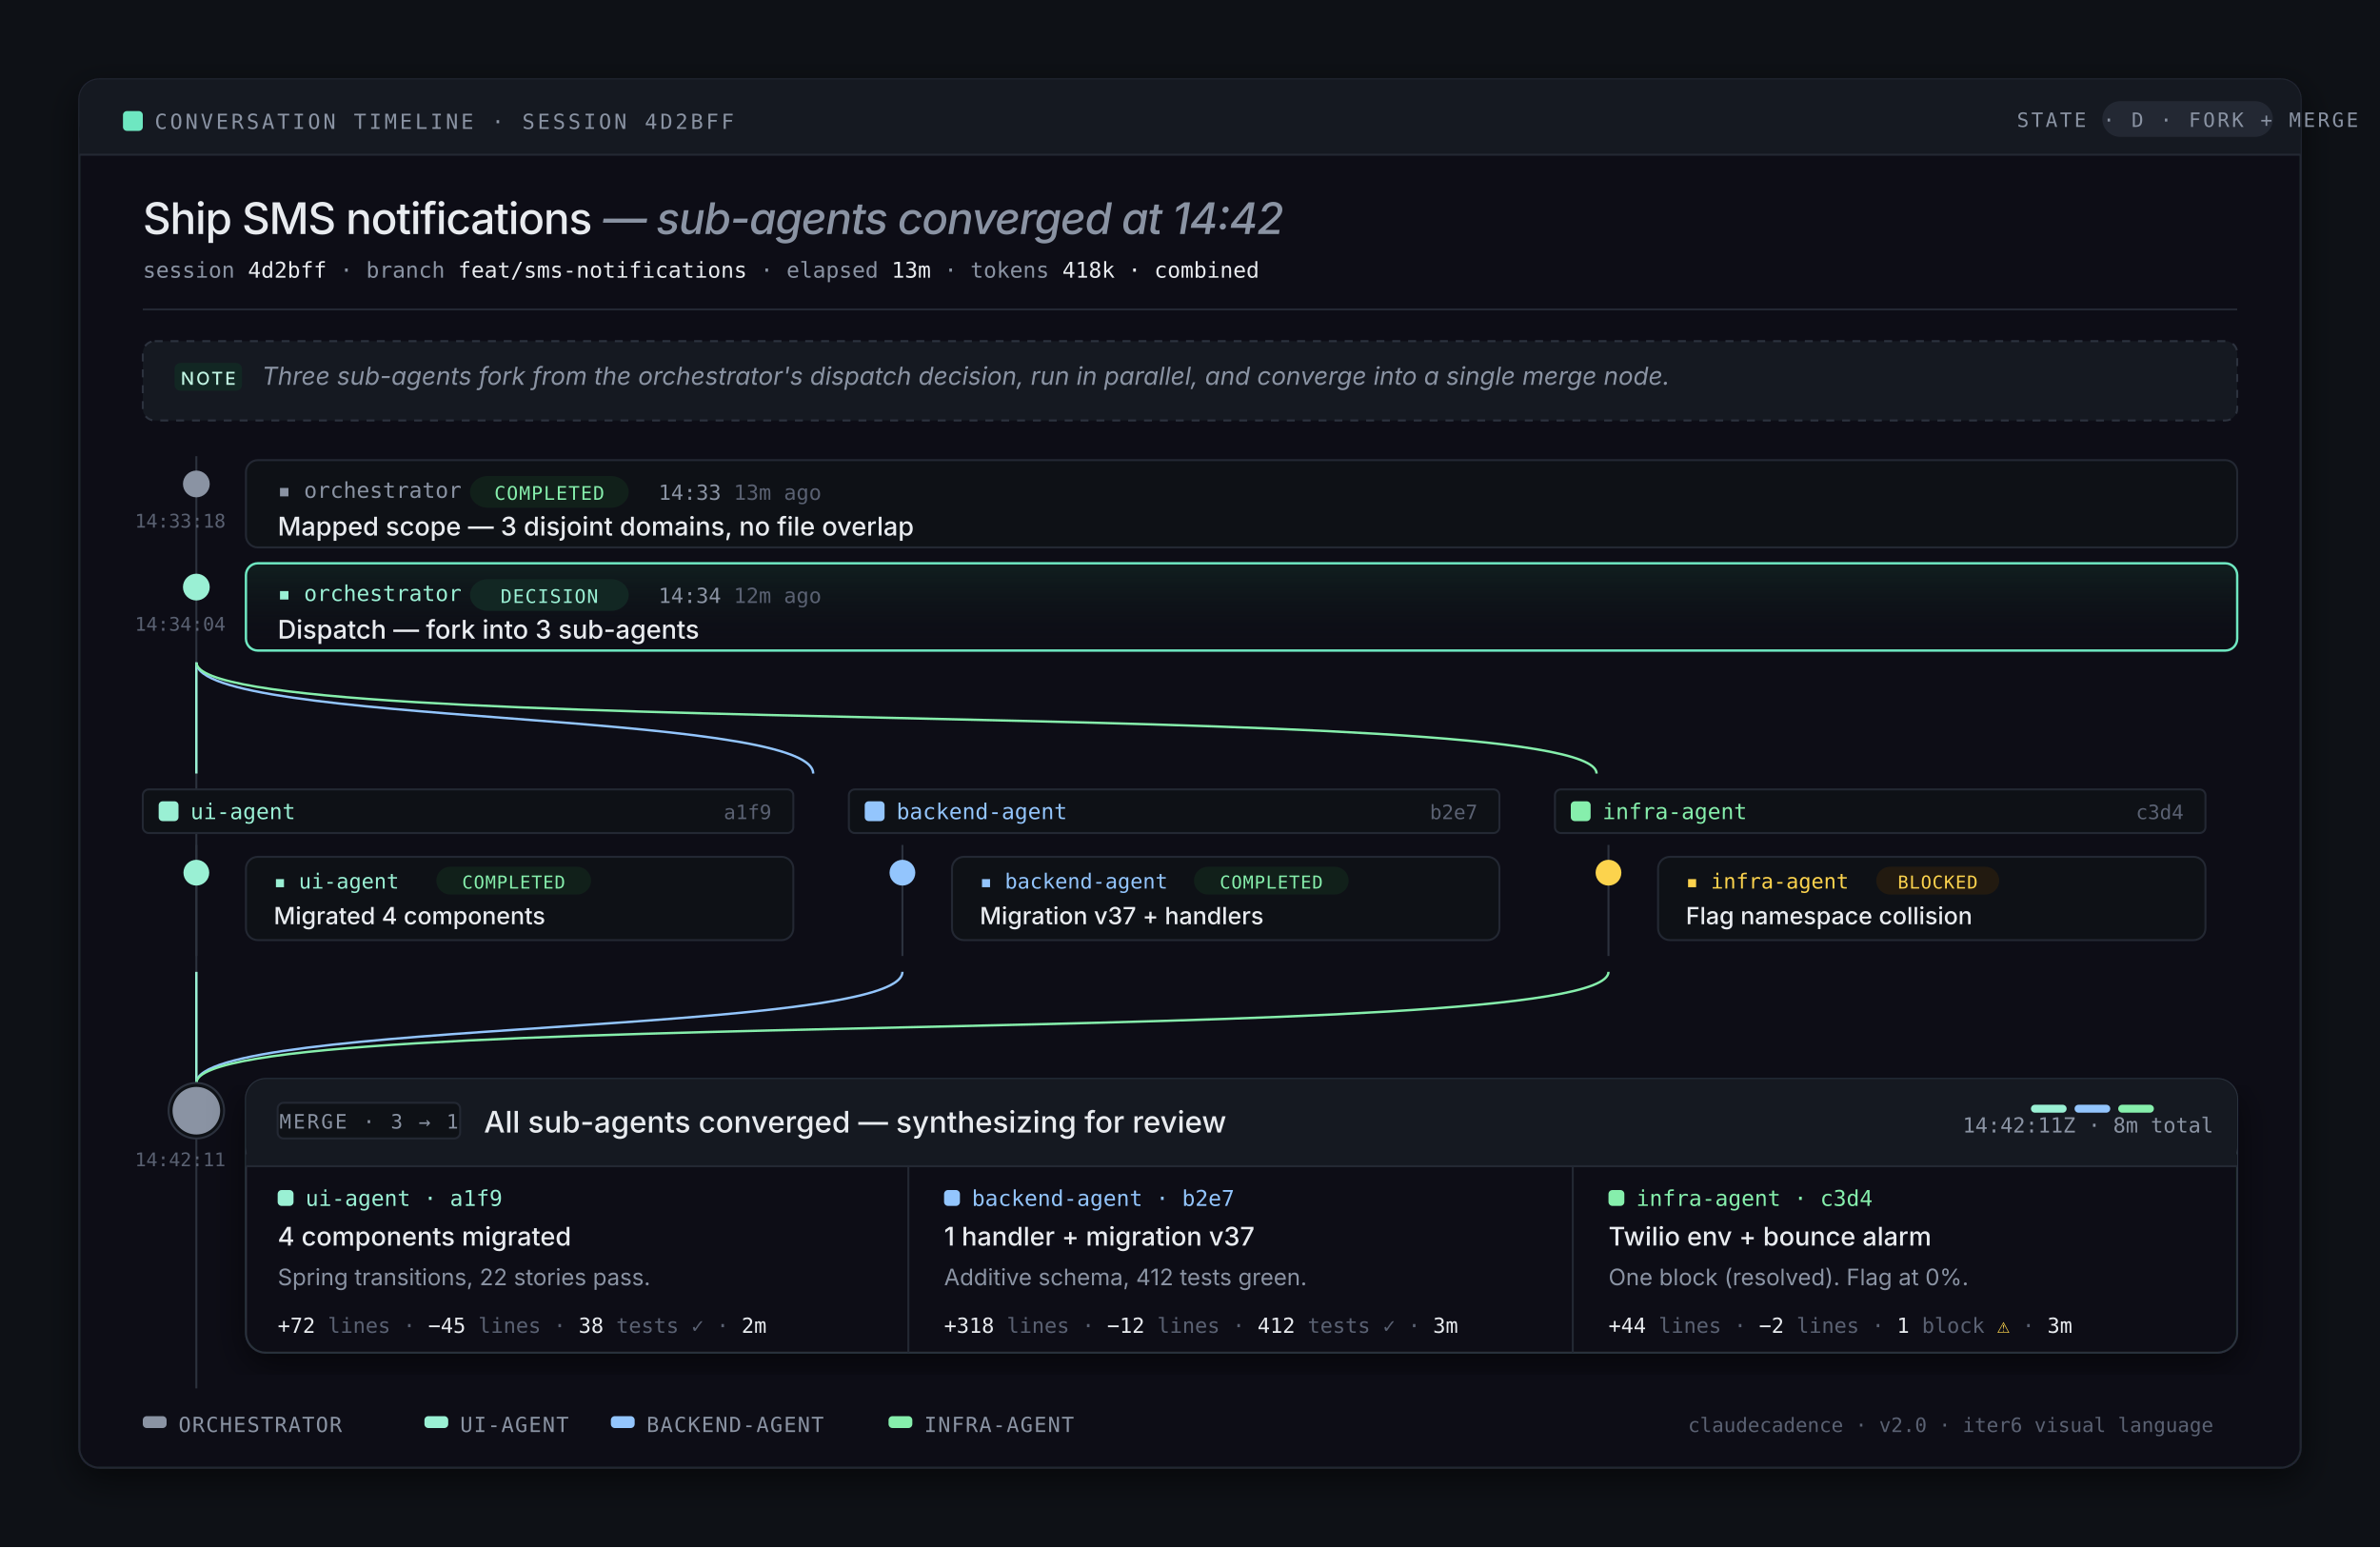
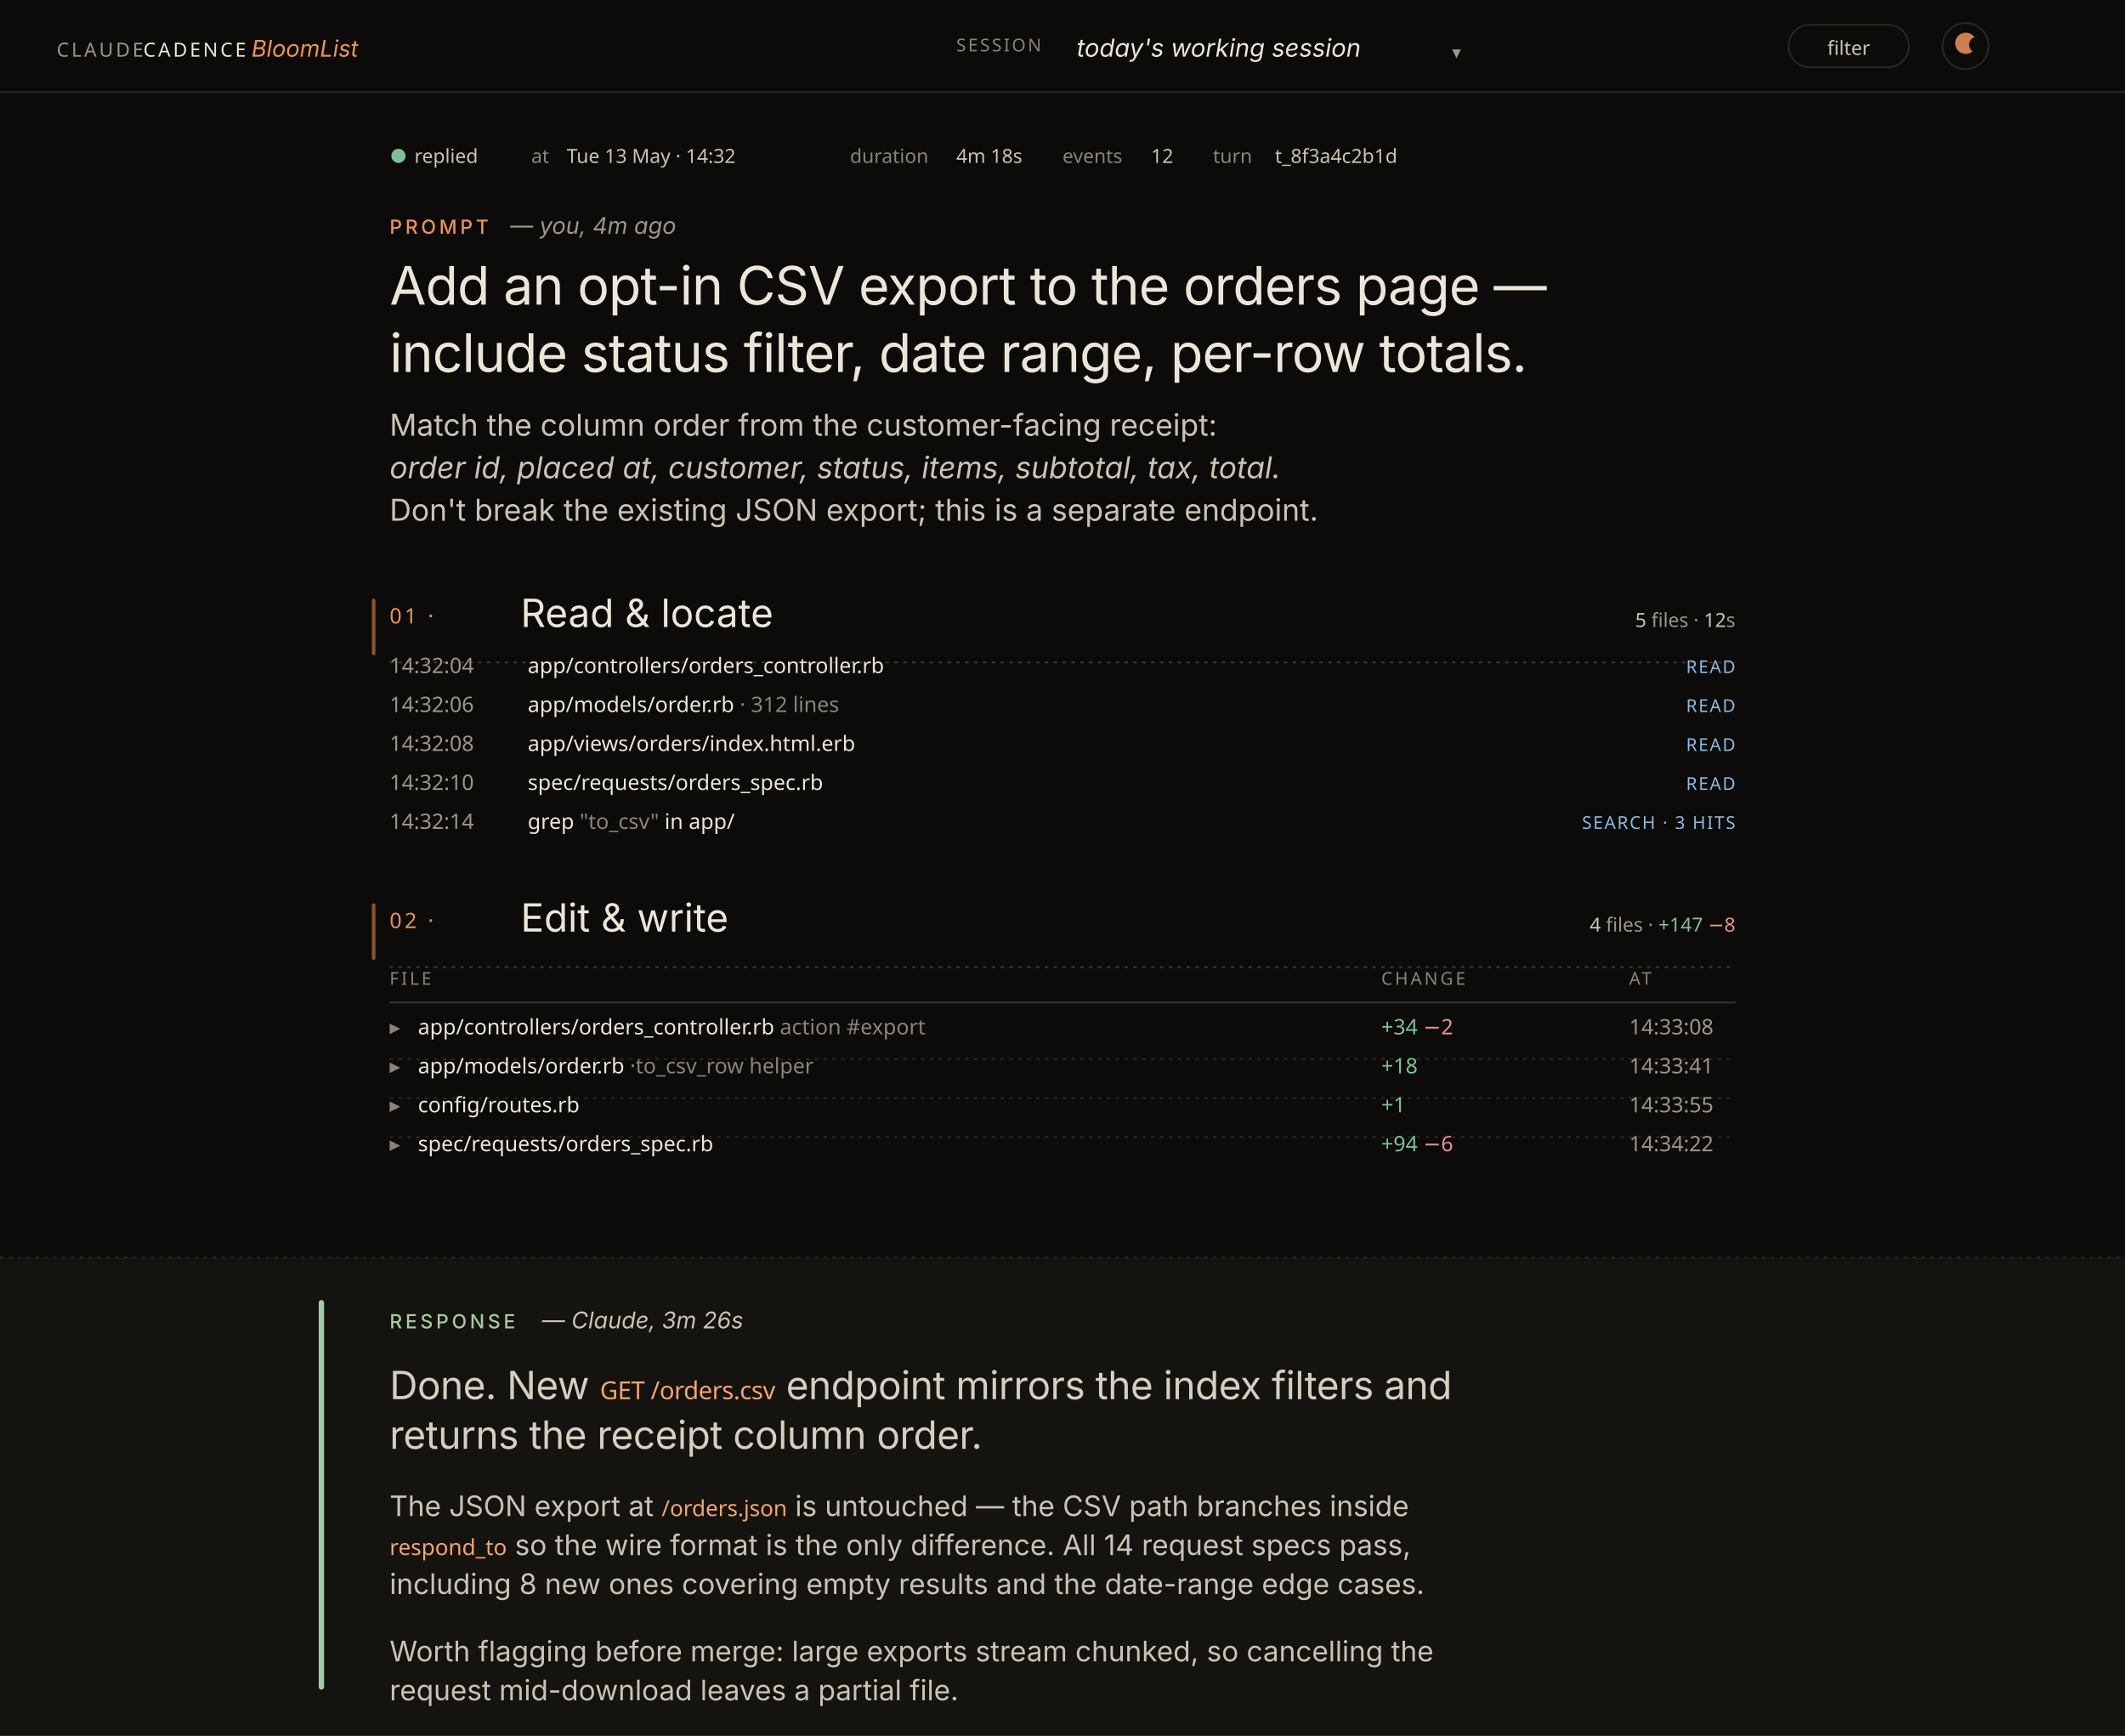
- <svg xmlns="http://www.w3.org/2000/svg" width="1200" height="780" viewBox="0 0 1200 780" font-family="-apple-system, system-ui, Segoe UI, sans-serif">
+ <svg xmlns="http://www.w3.org/2000/svg" width="1200" height="980" viewBox="0 0 1200 980" font-family="-apple-system, system-ui, Segoe UI, sans-serif">
  <defs>
-     <linearGradient id="dispatchTint" x1="0" y1="0" x2="0" y2="1">
-       <stop offset="0%" stop-color="#122723" stop-opacity="0.7" />
-       <stop offset="100%" stop-color="#0e1116" stop-opacity="0" />
+     <linearGradient id="topbarFadeD" x1="0" y1="0" x2="0" y2="1">
+       <stop offset="0%" stop-color="#0c0b09" />
+       <stop offset="100%" stop-color="#0c0b09" stop-opacity="0.94" />
    </linearGradient>
-     <filter id="cardShadow" x="-2%" y="-2%" width="104%" height="110%">
-       <feDropShadow dx="0" dy="6" stdDeviation="9" flood-color="#000" flood-opacity="0.55" />
-     </filter>
+     <linearGradient id="topHairline" x1="0" y1="0" x2="1" y2="0">
+       <stop offset="0%" stop-color="#ec9358" stop-opacity="0" />
+       <stop offset="50%" stop-color="#ec9358" stop-opacity="0.5" />
+       <stop offset="100%" stop-color="#ec9358" stop-opacity="0" />
+     </linearGradient>
  </defs>
-   <rect width="1200" height="780" fill="#0e1116" />
-   <rect x="40" y="40" width="1120" height="700" rx="10" ry="10" fill="#0e1116" stroke="#232833" stroke-width="1" filter="url(#cardShadow)" />
-   <rect x="40" y="40" width="1120" height="38" rx="10" ry="10" fill="#151921" />
-   <rect x="40" y="64" width="1120" height="14" fill="#151921" />
-   <line x1="40" y1="78" x2="1160" y2="78" stroke="#232833" stroke-width="1" />
-   <rect x="62" y="56" width="10" height="10" rx="2" fill="#6ee7c1" />
-   <text x="78" y="65" fill="#8a93a3" font-size="10.5" letter-spacing="1.4" font-family="Geist Mono, SF Mono, monospace">CONVERSATION TIMELINE · SESSION 4D2BFF</text>
-   <rect x="1060" y="51" width="86" height="18" rx="9" fill="#232833" />
-   <text x="1103" y="64" fill="#8a93a3" font-size="10" letter-spacing="1.2" text-anchor="middle" font-family="Geist Mono, SF Mono, monospace">STATE · D · FORK + MERGE</text>
-   <text x="72" y="118" fill="#e8ebef" font-size="22" font-family="Source Serif 4, Georgia, serif" font-weight="500" letter-spacing="-0.5">
-     Ship SMS notifications <tspan fill="#8a93a3" font-style="italic">— sub-agents converged at 14:42</tspan>
+   <rect x="0" y="0" width="1200" height="980" fill="#0c0b09" />
+   <rect x="0" y="0" width="1200" height="1" fill="url(#topHairline)" />
+   <rect x="0" y="0" width="1200" height="52" fill="url(#topbarFadeD)" />
+   <line x1="0" y1="52" x2="1200" y2="52" stroke="#2a2620" />
+   <text x="32" y="32" font-family="ui-monospace, Geist Mono, Menlo" font-size="11" letter-spacing="1.4" fill="#9c958a">CLAUDE<tspan fill="#ece6d8" font-weight="500">CADENCE</tspan>
  </text>
-   <text x="72" y="140" fill="#8a93a3" font-size="11" font-family="Geist Mono, SF Mono, monospace">
-     session <tspan fill="#e8ebef" font-weight="500">4d2bff</tspan>  ·  branch <tspan fill="#e8ebef" font-weight="500">feat/sms-notifications</tspan>  ·  elapsed <tspan fill="#e8ebef" font-weight="500">13m</tspan>  ·  tokens <tspan fill="#e8ebef" font-weight="500">418k · combined</tspan>
-   </text>
-   <line x1="72" y1="156" x2="1128" y2="156" stroke="#232833" stroke-width="1" />
-   <rect x="72" y="172" width="1056" height="40" rx="6" fill="#151921" stroke="#2c323e" stroke-width="1" stroke-dasharray="4 4" />
-   <rect x="88" y="183" width="34" height="14" rx="3" fill="#122723" />
-   <text x="105" y="194" fill="#c1f5e3" font-size="9" letter-spacing="1.0" text-anchor="middle" font-family="-apple-system, system-ui, sans-serif" font-weight="500">NOTE</text>
-   <text x="132" y="194" fill="#8a93a3" font-size="12.5" font-family="Source Serif 4, Georgia, serif" font-style="italic">
-     Three sub-agents fork from the orchestrator's dispatch decision, run in parallel, and converge into a single merge node.
-   </text>
-   <line x1="99" y1="230" x2="99" y2="700" stroke="#2c323e" stroke-width="1" />
-   <circle cx="99" cy="244" r="6" fill="#8a93a3" stroke="#8a93a3" stroke-width="1.5" />
-   <text x="68" y="266" fill="#5a6172" font-size="9.5" font-family="Geist Mono, SF Mono, monospace">14:33:18</text>
-   <rect x="124" y="232" width="1004" height="44" rx="6" fill="#0e1116" stroke="#232833" stroke-width="1" />
-   <text x="140" y="251" fill="#8a93a3" font-size="11" font-family="Geist Mono, SF Mono, monospace">▪ orchestrator</text>
-   <rect x="237" y="240" width="80" height="16" rx="9" fill="#11201a" />
-   <text x="277" y="252" fill="#86efac" font-size="9.5" letter-spacing="0.5" text-anchor="middle" font-family="Geist Mono, SF Mono, monospace">COMPLETED</text>
-   <text x="332" y="252" fill="#8a93a3" font-size="10.5" font-family="Geist Mono, SF Mono, monospace">14:33  <tspan fill="#5a6172">13m ago</tspan>
-   </text>
-   <text x="140" y="270" fill="#e8ebef" font-size="13" font-family="-apple-system, system-ui, sans-serif" font-weight="500">Mapped scope — 3 disjoint domains, no file overlap</text>
-   <circle cx="99" cy="296" r="6" fill="#9af0d4" stroke="#9af0d4" stroke-width="1.5" />
-   <text x="68" y="318" fill="#5a6172" font-size="9.5" font-family="Geist Mono, SF Mono, monospace">14:34:04</text>
-   <rect x="124" y="284" width="1004" height="44" rx="6" fill="url(#dispatchTint)" stroke="#6ee7c1" stroke-width="1.2" />
-   <text x="140" y="303" fill="#9af0d4" font-size="11" font-family="Geist Mono, SF Mono, monospace">▪ orchestrator</text>
-   <rect x="237" y="292" width="80" height="16" rx="9" fill="#122723" />
-   <text x="277" y="304" fill="#9af0d4" font-size="9.5" letter-spacing="0.5" text-anchor="middle" font-family="Geist Mono, SF Mono, monospace">DECISION</text>
-   <text x="332" y="304" fill="#8a93a3" font-size="10.5" font-family="Geist Mono, SF Mono, monospace">14:34  <tspan fill="#5a6172">12m ago</tspan>
-   </text>
-   <text x="140" y="322" fill="#e8ebef" font-size="13" font-family="-apple-system, system-ui, sans-serif" font-weight="500">Dispatch — fork into 3 sub-agents</text>
-   <g transform="translate(0, 334)">
-     <path d="M99 0 L99 56" stroke="#9af0d4" stroke-width="1.2" fill="none" />
-     <path d="M99 0 C99 32, 410 24, 410 56" stroke="#93c5fd" stroke-width="1.2" fill="none" />
-     <path d="M99 0 C99 40, 805 16, 805 56" stroke="#86efac" stroke-width="1.2" fill="none" />
+   <text x="142" y="32" font-family="Source Serif 4, Georgia, serif" font-style="italic" font-size="13" fill="#ec9358">BloomList</text>
+   <text x="540" y="29" font-family="ui-monospace, Geist Mono, Menlo" font-size="10" letter-spacing="1.2" fill="#8a837a">SESSION</text>
+   <text x="608" y="32" font-family="Source Serif 4, Georgia, serif" font-style="italic" font-size="14" fill="#ece6d8">today's working session</text>
+   <text x="820" y="33" font-family="ui-monospace, Geist Mono, Menlo" font-size="10" fill="#9c958a">▾</text>
+   <rect x="1010" y="14" width="68" height="24" rx="12" fill="none" stroke="#2a2620" />
+   <text x="1044" y="31" font-family="ui-monospace, Geist Mono, Menlo" font-size="11" fill="#cac3b5" text-anchor="middle">filter</text>
+   <circle cx="1110" cy="26" r="13" fill="none" stroke="#2a2620" />
+   <path d="M 1115 21 a 6 6 0 1 0 -1 8 a 4.5 4.5 0 0 1 1 -8 z" fill="#ec9358" fill-opacity="0.85" />
+   <g transform="translate(220 92)" font-family="ui-monospace, Geist Mono, Menlo" font-size="11" fill="#9c958a">
+     <circle cx="5" cy="-4" r="4" fill="#7dc097" />
+     <text x="14" y="0" fill="#cac3b5">replied</text>
+     <text x="80" y="0" fill="#8a837a">at</text>
+     <text x="100" y="0" fill="#cac3b5">Tue 13 May · 14:32</text>
+     <text x="260" y="0" fill="#8a837a">duration</text>
+     <text x="320" y="0" fill="#cac3b5">4m 18s</text>
+     <text x="380" y="0" fill="#8a837a">events</text>
+     <text x="430" y="0" fill="#cac3b5">12</text>
+     <text x="465" y="0" fill="#8a837a">turn</text>
+     <text x="500" y="0" fill="#cac3b5">t_8f3a4c2b1d</text>
  </g>
-   <g transform="translate(40, 398)">
-     <rect x="32" y="0" width="328" height="22" rx="3" fill="#0e1116" stroke="#232833" stroke-width="1" />
-     <rect x="40" y="6" width="10" height="10" rx="2" fill="#9af0d4" />
-     <text x="56" y="15" fill="#9af0d4" font-size="11" font-family="Geist Mono, SF Mono, monospace" font-weight="500">ui-agent</text>
-     <text x="349" y="15" fill="#5a6172" font-size="10" font-family="Geist Mono, SF Mono, monospace" text-anchor="end">a1f9</text>
+   <g transform="translate(220 132)">
+     <text x="0" y="0" font-family="-apple-system, ui-sans-serif" font-size="11" font-weight="500" letter-spacing="1.8" fill="#ec9358">PROMPT</text>
+     <text x="68" y="0" font-family="Source Serif 4, Georgia, serif" font-style="italic" font-size="13" fill="#9c958a">— you, 4m ago</text>
+     <text x="0" y="40" font-family="Source Serif 4, Georgia, serif" font-size="30" fill="#ece6d8" letter-spacing="-0.4">Add an opt-in CSV export to the orders page —</text>
+     <text x="0" y="78" font-family="Source Serif 4, Georgia, serif" font-size="30" fill="#ece6d8" letter-spacing="-0.4">include status filter, date range, per-row totals.</text>
+     <text x="0" y="114" font-family="Source Serif 4, Georgia, serif" font-size="17" fill="#cac3b5">Match the column order from the customer-facing receipt:</text>
+     <text x="0" y="138" font-family="Source Serif 4, Georgia, serif" font-style="italic" font-size="17" fill="#cac3b5">order id, placed at, customer, status, items, subtotal, tax, total.</text>
+     <text x="0" y="162" font-family="Source Serif 4, Georgia, serif" font-size="17" fill="#cac3b5">Don't break the existing JSON export; this is a separate endpoint.</text>
  </g>
-   <g transform="translate(40, 426)">
-     <line x1="59" y1="0" x2="59" y2="56" stroke="#2c323e" stroke-width="1" />
-     <circle cx="59" cy="14" r="6" fill="#9af0d4" stroke="#9af0d4" stroke-width="1" />
-     <rect x="84" y="6" width="276" height="42" rx="6" fill="#0e1116" stroke="#232833" />
-     <text x="98" y="22" fill="#9af0d4" font-size="10.5" font-family="Geist Mono, SF Mono, monospace">▪ ui-agent</text>
-     <rect x="180" y="11" width="78" height="14" rx="7" fill="#11201a" />
-     <text x="219" y="22" fill="#86efac" font-size="9" letter-spacing="0.4" text-anchor="middle" font-family="Geist Mono, SF Mono, monospace">COMPLETED</text>
-     <text x="98" y="40" fill="#e8ebef" font-size="12" font-family="-apple-system, system-ui, sans-serif" font-weight="500">Migrated 4 components</text>
+   <g transform="translate(220 332)">
+     <rect x="-10" y="6" width="2" height="32" fill="#ec9358" fill-opacity="0.55" rx="1" />
+     <text x="0" y="20" font-family="ui-monospace, Geist Mono, Menlo" font-size="12" font-weight="500" letter-spacing="1.6" fill="#ec9358">01 ·</text>
+     <text x="74" y="22" font-family="Source Serif 4, Georgia, serif" font-size="22" fill="#ece6d8">Read &amp; locate</text>
+     <text x="760" y="22" font-family="ui-monospace, Geist Mono, Menlo" font-size="11" fill="#9c958a" text-anchor="end">
+       <tspan fill="#cac3b5">5</tspan> files · <tspan fill="#cac3b5">12</tspan>s
+     </text>
+     <line x1="0" y1="42" x2="760" y2="42" stroke="#3a352f" stroke-dasharray="2 3" />
  </g>
-   <g transform="translate(396, 398)">
-     <rect x="32" y="0" width="328" height="22" rx="3" fill="#0e1116" stroke="#232833" stroke-width="1" />
-     <rect x="40" y="6" width="10" height="10" rx="2" fill="#93c5fd" />
-     <text x="56" y="15" fill="#93c5fd" font-size="11" font-family="Geist Mono, SF Mono, monospace" font-weight="500">backend-agent</text>
-     <text x="349" y="15" fill="#5a6172" font-size="10" font-family="Geist Mono, SF Mono, monospace" text-anchor="end">b2e7</text>
+   <g transform="translate(220 380)" font-family="ui-monospace, Geist Mono, Menlo" font-size="12">
+     <g>
+       <text x="0" y="0" fill="#9c958a">14:32:04</text>
+       <text x="78" y="0" fill="#ece6d8">app/controllers/orders_controller.rb</text>
+       <text x="760" y="0" fill="#8db8e0" font-size="10" letter-spacing="0.8" text-anchor="end">READ</text>
+     </g>
+     <g transform="translate(0 22)">
+       <text x="0" y="0" fill="#9c958a">14:32:06</text>
+       <text x="78" y="0" fill="#ece6d8">app/models/order.rb <tspan fill="#8a837a">· 312 lines</tspan>
+       </text>
+       <text x="760" y="0" fill="#8db8e0" font-size="10" letter-spacing="0.8" text-anchor="end">READ</text>
+     </g>
+     <g transform="translate(0 44)">
+       <text x="0" y="0" fill="#9c958a">14:32:08</text>
+       <text x="78" y="0" fill="#ece6d8">app/views/orders/index.html.erb</text>
+       <text x="760" y="0" fill="#8db8e0" font-size="10" letter-spacing="0.8" text-anchor="end">READ</text>
+     </g>
+     <g transform="translate(0 66)">
+       <text x="0" y="0" fill="#9c958a">14:32:10</text>
+       <text x="78" y="0" fill="#ece6d8">spec/requests/orders_spec.rb</text>
+       <text x="760" y="0" fill="#8db8e0" font-size="10" letter-spacing="0.8" text-anchor="end">READ</text>
+     </g>
+     <g transform="translate(0 88)">
+       <text x="0" y="0" fill="#9c958a">14:32:14</text>
+       <text x="78" y="0" fill="#ece6d8">grep <tspan fill="#8a837a">"to_csv"</tspan> in app/</text>
+       <text x="760" y="0" fill="#8db8e0" font-size="10" letter-spacing="0.8" text-anchor="end">SEARCH · 3 HITS</text>
+     </g>
  </g>
-   <g transform="translate(396, 426)">
-     <line x1="59" y1="0" x2="59" y2="56" stroke="#2c323e" stroke-width="1" />
-     <circle cx="59" cy="14" r="6" fill="#93c5fd" stroke="#93c5fd" stroke-width="1" />
-     <rect x="84" y="6" width="276" height="42" rx="6" fill="#0e1116" stroke="#232833" />
-     <text x="98" y="22" fill="#93c5fd" font-size="10.5" font-family="Geist Mono, SF Mono, monospace">▪ backend-agent</text>
-     <rect x="206" y="11" width="78" height="14" rx="7" fill="#11201a" />
-     <text x="245" y="22" fill="#86efac" font-size="9" letter-spacing="0.4" text-anchor="middle" font-family="Geist Mono, SF Mono, monospace">COMPLETED</text>
-     <text x="98" y="40" fill="#e8ebef" font-size="12" font-family="-apple-system, system-ui, sans-serif" font-weight="500">Migration v37 + handlers</text>
+   <g transform="translate(220 504)">
+     <rect x="-10" y="6" width="2" height="32" fill="#ec9358" fill-opacity="0.55" rx="1" />
+     <text x="0" y="20" font-family="ui-monospace, Geist Mono, Menlo" font-size="12" font-weight="500" letter-spacing="1.6" fill="#ec9358">02 ·</text>
+     <text x="74" y="22" font-family="Source Serif 4, Georgia, serif" font-size="22" fill="#ece6d8">Edit &amp; write</text>
+     <text x="760" y="22" font-family="ui-monospace, Geist Mono, Menlo" font-size="11" fill="#9c958a" text-anchor="end">
+       <tspan fill="#cac3b5">4</tspan> files · <tspan fill="#7dc097">+147</tspan>
+       <tspan fill="#e89090">−8</tspan>
+     </text>
+     <line x1="0" y1="42" x2="760" y2="42" stroke="#3a352f" stroke-dasharray="2 3" />
  </g>
-   <g transform="translate(752, 398)">
-     <rect x="32" y="0" width="328" height="22" rx="3" fill="#0e1116" stroke="#232833" stroke-width="1" />
-     <rect x="40" y="6" width="10" height="10" rx="2" fill="#86efac" />
-     <text x="56" y="15" fill="#86efac" font-size="11" font-family="Geist Mono, SF Mono, monospace" font-weight="500">infra-agent</text>
-     <text x="349" y="15" fill="#5a6172" font-size="10" font-family="Geist Mono, SF Mono, monospace" text-anchor="end">c3d4</text>
+   <g transform="translate(220 556)" font-family="ui-monospace, Geist Mono, Menlo" font-size="12">
+     <text x="0" y="0" fill="#8a837a" font-size="10" letter-spacing="1.4">FILE</text>
+     <text x="560" y="0" fill="#8a837a" font-size="10" letter-spacing="1.4">CHANGE</text>
+     <text x="700" y="0" fill="#8a837a" font-size="10" letter-spacing="1.4">AT</text>
+     <line x1="0" y1="10" x2="760" y2="10" stroke="#3a352f" />
+     <g transform="translate(0 28)">
+       <text x="0" y="0" fill="#8a837a">▸</text>
+       <text x="16" y="0" fill="#ece6d8">app/controllers/orders_controller.rb <tspan fill="#8a837a">action #export</tspan>
+       </text>
+       <text x="560" y="0">
+         <tspan fill="#7dc097">+34</tspan>
+         <tspan fill="#e89090">−2</tspan>
+       </text>
+       <text x="700" y="0" fill="#9c958a">14:33:08</text>
+       <line x1="0" y1="14" x2="760" y2="14" stroke="#2a2620" stroke-dasharray="2 3" />
+     </g>
+     <g transform="translate(0 50)">
+       <text x="0" y="0" fill="#8a837a">▸</text>
+       <text x="16" y="0" fill="#ece6d8">app/models/order.rb <tspan fill="#8a837a">·to_csv_row helper</tspan>
+       </text>
+       <text x="560" y="0">
+         <tspan fill="#7dc097">+18</tspan>
+       </text>
+       <text x="700" y="0" fill="#9c958a">14:33:41</text>
+       <line x1="0" y1="14" x2="760" y2="14" stroke="#2a2620" stroke-dasharray="2 3" />
+     </g>
+     <g transform="translate(0 72)">
+       <text x="0" y="0" fill="#8a837a">▸</text>
+       <text x="16" y="0" fill="#ece6d8">config/routes.rb</text>
+       <text x="560" y="0">
+         <tspan fill="#7dc097">+1</tspan>
+       </text>
+       <text x="700" y="0" fill="#9c958a">14:33:55</text>
+       <line x1="0" y1="14" x2="760" y2="14" stroke="#2a2620" stroke-dasharray="2 3" />
+     </g>
+     <g transform="translate(0 94)">
+       <text x="0" y="0" fill="#8a837a">▸</text>
+       <text x="16" y="0" fill="#ece6d8">spec/requests/orders_spec.rb</text>
+       <text x="560" y="0">
+         <tspan fill="#7dc097">+94</tspan>
+         <tspan fill="#e89090">−6</tspan>
+       </text>
+       <text x="700" y="0" fill="#9c958a">14:34:22</text>
+     </g>
  </g>
-   <g transform="translate(752, 426)">
-     <line x1="59" y1="0" x2="59" y2="56" stroke="#2c323e" stroke-width="1" />
-     <circle cx="59" cy="14" r="6" fill="#fcd34d" stroke="#fcd34d" stroke-width="1" />
-     <rect x="84" y="6" width="276" height="42" rx="6" fill="#0e1116" stroke="#232833" />
-     <text x="98" y="22" fill="#fcd34d" font-size="10.5" font-family="Geist Mono, SF Mono, monospace">▪ infra-agent</text>
-     <rect x="194" y="11" width="62" height="14" rx="7" fill="#221a10" />
-     <text x="225" y="22" fill="#fcd34d" font-size="9" letter-spacing="0.4" text-anchor="middle" font-family="Geist Mono, SF Mono, monospace">BLOCKED</text>
-     <text x="98" y="40" fill="#e8ebef" font-size="12" font-family="-apple-system, system-ui, sans-serif" font-weight="500">Flag namespace collision</text>
+   <rect x="0" y="710" width="1200" height="270" fill="#15130f" />
+   <line x1="0" y1="710" x2="1200" y2="710" stroke="#2a2620" stroke-dasharray="2 3" />
+   <rect x="180" y="734" width="3" height="220" fill="#a5cca0" rx="1.5" />
+   <g transform="translate(220 750)">
+     <text x="0" y="0" font-family="-apple-system, ui-sans-serif" font-size="11" font-weight="500" letter-spacing="1.8" fill="#a5cca0">RESPONSE</text>
+     <text x="86" y="0" font-family="Source Serif 4, Georgia, serif" font-style="italic" font-size="13" fill="#cac3b5">— Claude, 3m 26s</text>
+     <text x="0" y="40" font-family="Source Serif 4, Georgia, serif" font-size="22" fill="#d6cfbf" letter-spacing="-0.2">Done. New <tspan font-family="ui-monospace, Geist Mono, Menlo" font-size="14" fill="#f3a570">GET /orders.csv</tspan> endpoint mirrors the index filters and</text>
+     <text x="0" y="68" font-family="Source Serif 4, Georgia, serif" font-size="22" fill="#d6cfbf" letter-spacing="-0.2">returns the receipt column order.</text>
+     <text x="0" y="106" font-family="Source Serif 4, Georgia, serif" font-size="16" fill="#cac3b5">The JSON export at <tspan font-family="ui-monospace, Geist Mono, Menlo" font-size="12.5" fill="#f3a570">/orders.json</tspan> is untouched — the CSV path branches inside</text>
+     <text x="0" y="128" font-family="Source Serif 4, Georgia, serif" font-size="16" fill="#cac3b5">
+       <tspan font-family="ui-monospace, Geist Mono, Menlo" font-size="12.5" fill="#f3a570">respond_to</tspan> so the wire format is the only difference. All 14 request specs pass,</text>
+     <text x="0" y="150" font-family="Source Serif 4, Georgia, serif" font-size="16" fill="#cac3b5">including 8 new ones covering empty results and the date-range edge cases.</text>
+     <text x="0" y="188" font-family="Source Serif 4, Georgia, serif" font-size="16" fill="#cac3b5">Worth flagging before merge: large exports stream chunked, so cancelling the</text>
+     <text x="0" y="210" font-family="Source Serif 4, Georgia, serif" font-size="16" fill="#cac3b5">request mid-download leaves a partial file.</text>
  </g>
-   <g transform="translate(0, 490)">
-     <path d="M99 0 L99 56" stroke="#9af0d4" stroke-width="1.2" fill="none" />
-     <path d="M455 0 C455 32, 99 24, 99 56" stroke="#93c5fd" stroke-width="1.2" fill="none" />
-     <path d="M811 0 C811 40, 99 16, 99 56" stroke="#86efac" stroke-width="1.2" fill="none" />
-   </g>
-   <circle cx="99" cy="560" r="13" fill="#8a93a3" stroke="#0e1116" stroke-width="2" />
-   <circle cx="99" cy="560" r="14" fill="none" stroke="#2c323e" stroke-width="1" />
-   <text x="68" y="588" fill="#5a6172" font-size="9.5" font-family="Geist Mono, SF Mono, monospace">14:42:11</text>
-   <rect x="124" y="544" width="1004" height="138" rx="10" fill="#0e1116" stroke="#2c323e" stroke-width="1" filter="url(#cardShadow)" />
-   <rect x="124" y="544" width="1004" height="44" rx="10" fill="#151921" />
-   <rect x="124" y="582" width="1004" height="6" fill="#151921" />
-   <line x1="124" y1="588" x2="1128" y2="588" stroke="#232833" stroke-width="1" />
-   <rect x="140" y="556" width="92" height="18" rx="3" fill="#0e1116" stroke="#232833" stroke-width="1" />
-   <text x="186" y="569" fill="#8a93a3" font-size="10" letter-spacing="1.0" text-anchor="middle" font-family="Geist Mono, SF Mono, monospace">MERGE · 3 → 1</text>
-   <text x="244" y="571" fill="#e8ebef" font-size="15" font-family="Source Serif 4, Georgia, serif" font-weight="500">All sub-agents converged — synthesizing for review</text>
-   <text x="1116" y="571" fill="#8a93a3" font-size="10.5" text-anchor="end" font-family="Geist Mono, SF Mono, monospace">14:42:11Z · 8m total</text>
-   <rect x="1024" y="557" width="18" height="4" rx="2" fill="#9af0d4" />
-   <rect x="1046" y="557" width="18" height="4" rx="2" fill="#93c5fd" />
-   <rect x="1068" y="557" width="18" height="4" rx="2" fill="#86efac" />
-   <line x1="458" y1="588" x2="458" y2="682" stroke="#232833" stroke-width="1" />
-   <line x1="793" y1="588" x2="793" y2="682" stroke="#232833" stroke-width="1" />
-   <rect x="140" y="600" width="8" height="8" rx="2" fill="#9af0d4" />
-   <text x="154" y="608" fill="#9af0d4" font-size="11" font-family="Geist Mono, SF Mono, monospace">ui-agent · a1f9</text>
-   <text x="140" y="628" fill="#e8ebef" font-size="13" font-family="-apple-system, system-ui, sans-serif" font-weight="500">4 components migrated</text>
-   <text x="140" y="648" fill="#8a93a3" font-size="11.5" font-family="-apple-system, system-ui, sans-serif">Spring transitions, 22 stories pass.</text>
-   <text x="140" y="672" fill="#5a6172" font-size="10.5" font-family="Geist Mono, SF Mono, monospace">
-     <tspan fill="#e8ebef" font-weight="500">+72</tspan> lines  ·  <tspan fill="#e8ebef" font-weight="500">−45</tspan> lines  ·  <tspan fill="#e8ebef" font-weight="500">38</tspan> tests ✓  ·  <tspan fill="#e8ebef" font-weight="500">2m</tspan>
-   </text>
-   <rect x="476" y="600" width="8" height="8" rx="2" fill="#93c5fd" />
-   <text x="490" y="608" fill="#93c5fd" font-size="11" font-family="Geist Mono, SF Mono, monospace">backend-agent · b2e7</text>
-   <text x="476" y="628" fill="#e8ebef" font-size="13" font-family="-apple-system, system-ui, sans-serif" font-weight="500">1 handler + migration v37</text>
-   <text x="476" y="648" fill="#8a93a3" font-size="11.5" font-family="-apple-system, system-ui, sans-serif">Additive schema, 412 tests green.</text>
-   <text x="476" y="672" fill="#5a6172" font-size="10.5" font-family="Geist Mono, SF Mono, monospace">
-     <tspan fill="#e8ebef" font-weight="500">+318</tspan> lines  ·  <tspan fill="#e8ebef" font-weight="500">−12</tspan> lines  ·  <tspan fill="#e8ebef" font-weight="500">412</tspan> tests ✓  ·  <tspan fill="#e8ebef" font-weight="500">3m</tspan>
-   </text>
-   <rect x="811" y="600" width="8" height="8" rx="2" fill="#86efac" />
-   <text x="825" y="608" fill="#86efac" font-size="11" font-family="Geist Mono, SF Mono, monospace">infra-agent · c3d4</text>
-   <text x="811" y="628" fill="#e8ebef" font-size="13" font-family="-apple-system, system-ui, sans-serif" font-weight="500">Twilio env + bounce alarm</text>
-   <text x="811" y="648" fill="#8a93a3" font-size="11.5" font-family="-apple-system, system-ui, sans-serif">One block (resolved). Flag at 0%.</text>
-   <text x="811" y="672" fill="#5a6172" font-size="10.5" font-family="Geist Mono, SF Mono, monospace">
-     <tspan fill="#e8ebef" font-weight="500">+44</tspan> lines  ·  <tspan fill="#e8ebef" font-weight="500">−2</tspan> lines  ·  <tspan fill="#e8ebef" font-weight="500">1</tspan> block <tspan fill="#fcd34d">⚠</tspan>  ·  <tspan fill="#e8ebef" font-weight="500">3m</tspan>
-   </text>
-   <g transform="translate(72, 712)" font-family="Geist Mono, SF Mono, monospace" font-size="10.5" fill="#8a93a3" letter-spacing="0.6">
-     <rect x="0" y="2" width="12" height="6" rx="2" fill="#8a93a3" />
-     <text x="18" y="10">ORCHESTRATOR</text>
-     <rect x="142" y="2" width="12" height="6" rx="2" fill="#9af0d4" />
-     <text x="160" y="10">UI-AGENT</text>
-     <rect x="236" y="2" width="12" height="6" rx="2" fill="#93c5fd" />
-     <text x="254" y="10">BACKEND-AGENT</text>
-     <rect x="376" y="2" width="12" height="6" rx="2" fill="#86efac" />
-     <text x="394" y="10">INFRA-AGENT</text>
-   </g>
-   <text x="1116" y="722" fill="#5a6172" font-size="10" font-family="Geist Mono, SF Mono, monospace" text-anchor="end">claudecadence · v2.0 · iter6 visual language</text>
</svg>
